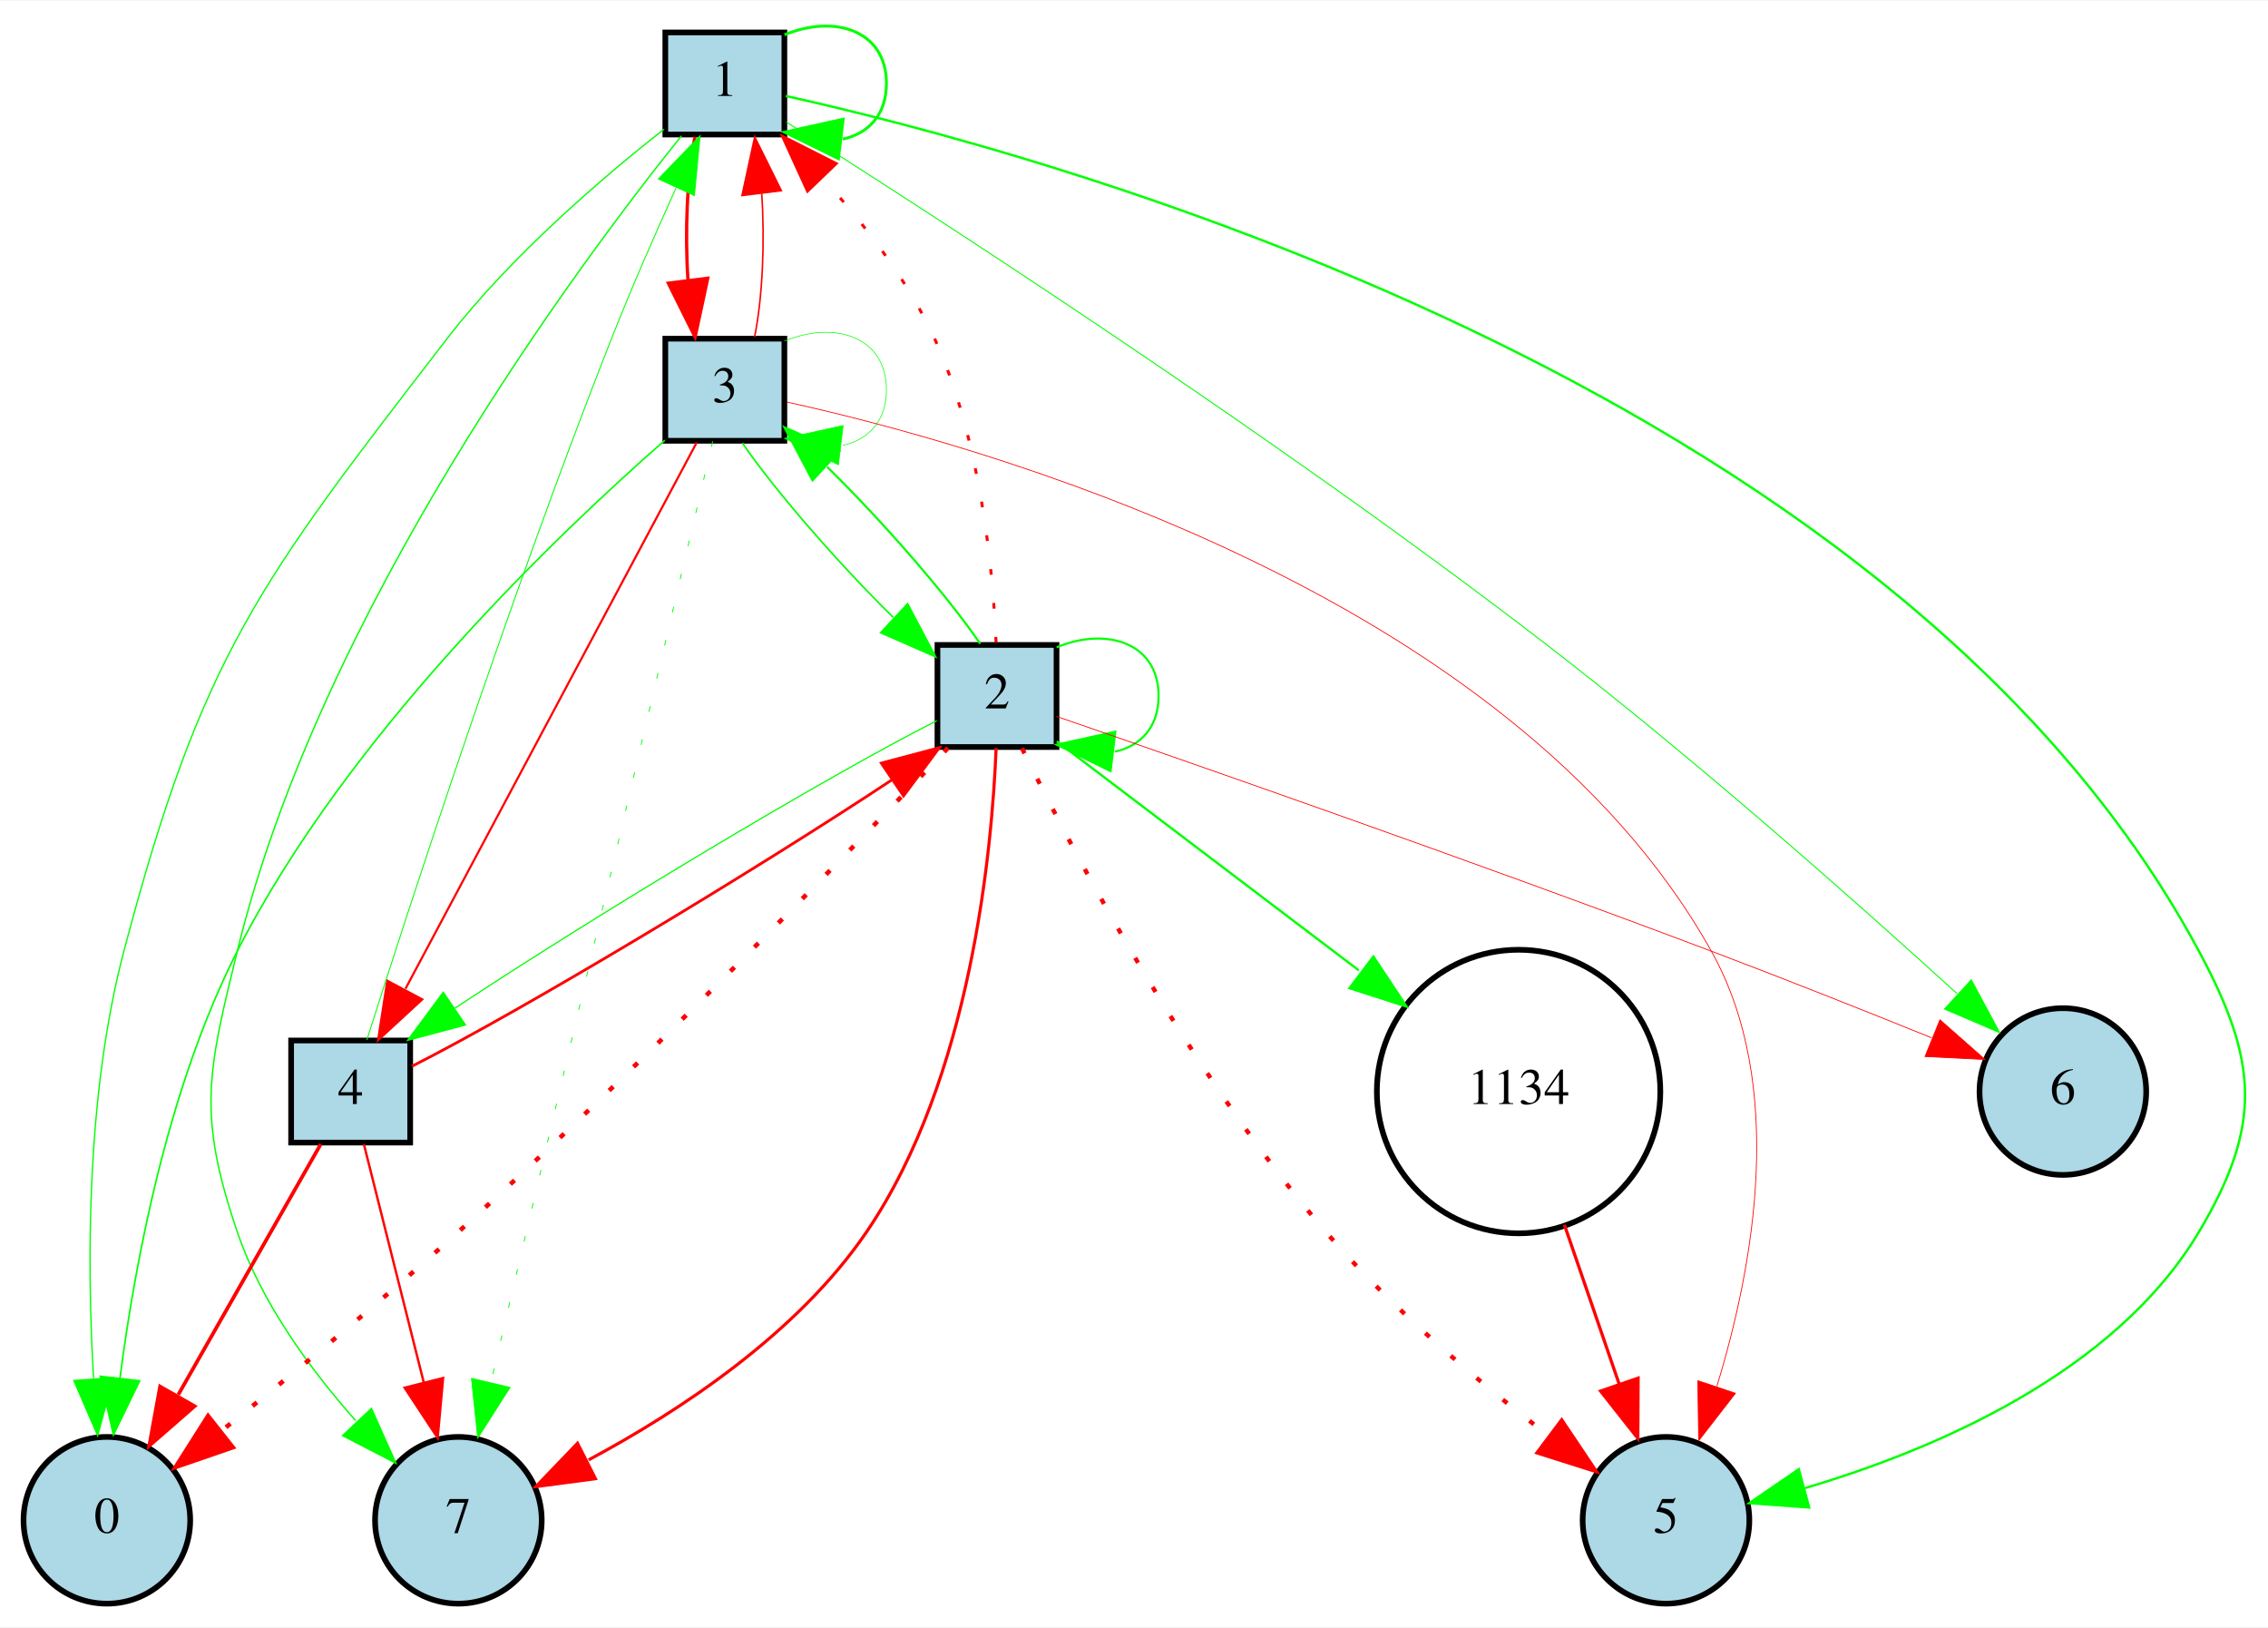
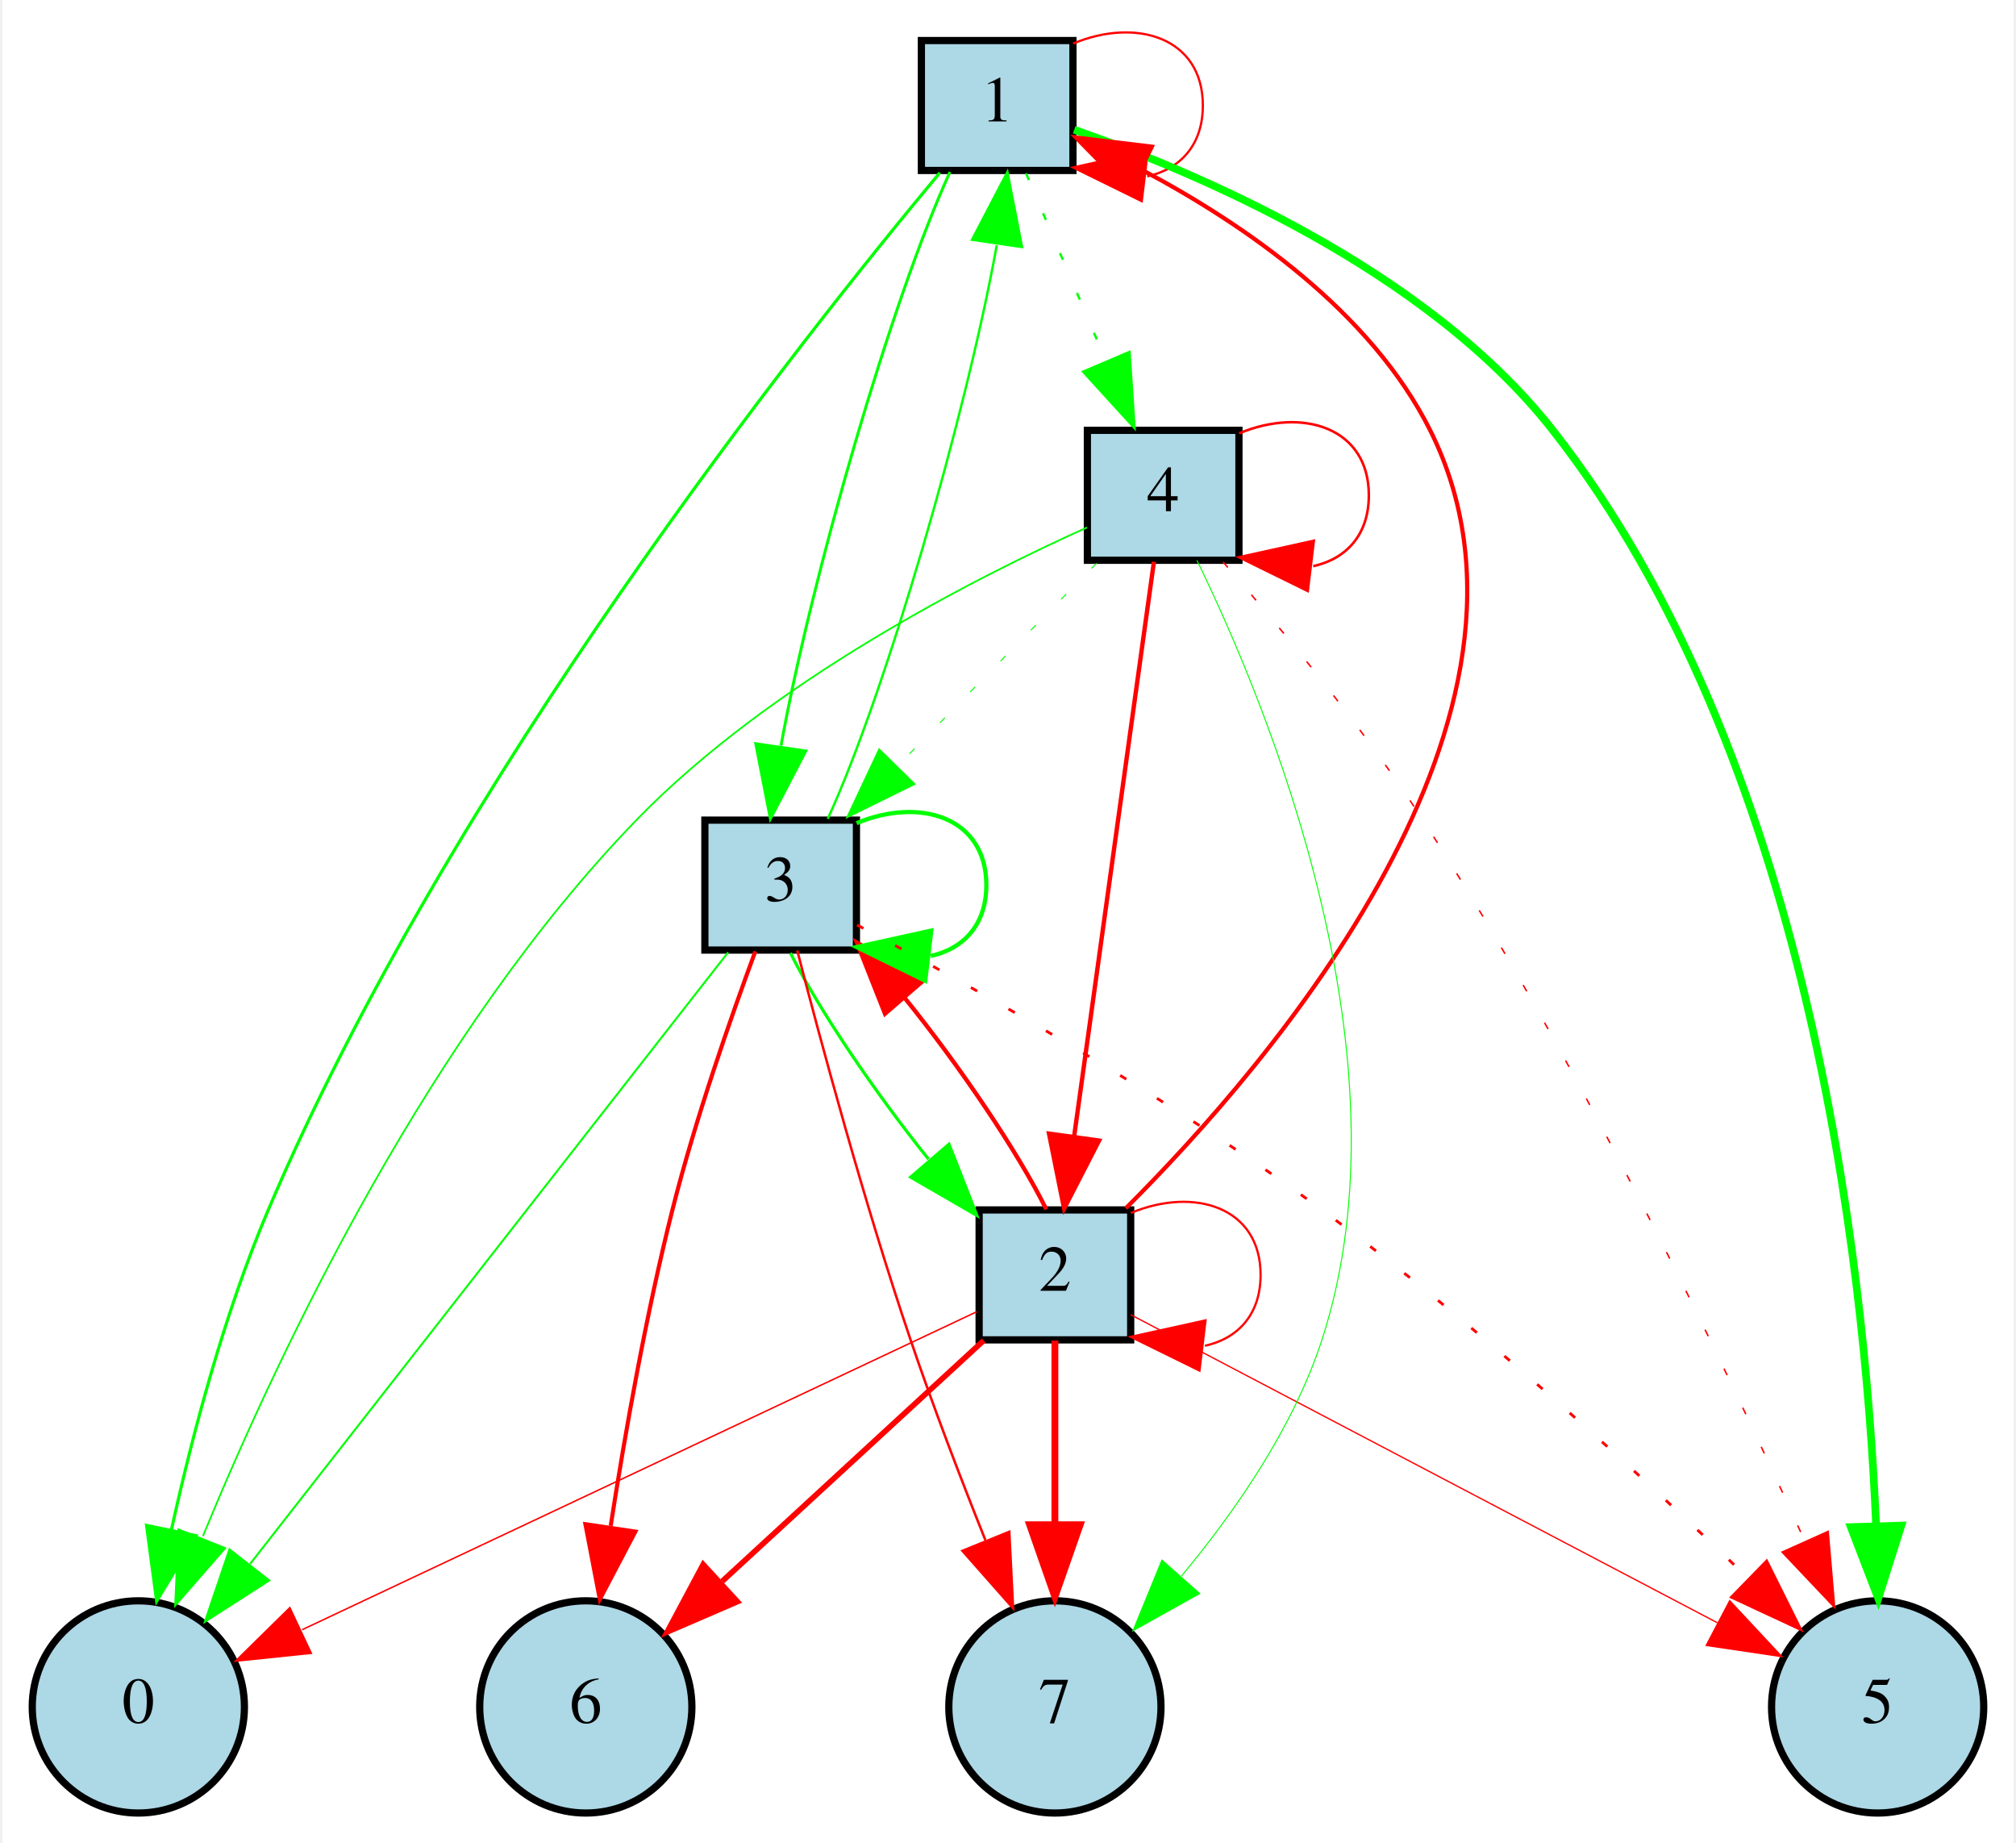
- <svg xmlns="http://www.w3.org/2000/svg" width="400pt" height="287pt" viewBox="0.00 0.00 400.03 286.81">
-   <g id="graph0" class="graph" transform="scale(1 1) rotate(0) translate(4 282.811)">
-     <polygon fill="#ffffff" stroke="transparent" points="-4,4 -4,-282.811 396.029,-282.811 396.029,4 -4,4" />
+ <svg xmlns="http://www.w3.org/2000/svg" width="279pt" height="255pt" viewBox="0.00 0.00 278.70 255.31">
+   <g id="graph0" class="graph" transform="scale(1 1) rotate(0) translate(4 251.3135)">
+     <polygon fill="#ffffff" stroke="transparent" points="-4,4 -4,-251.314 274.699,-251.314 274.699,4 -4,4" />
    <g id="node1" class="node">
-       <polygon fill="#add8e6" stroke="#000000" points="134.349,-277.196 113.349,-277.196 113.349,-259.196 134.349,-259.196 134.349,-277.196" />
-       <text text-anchor="middle" x="123.849" y="-265.996" font-family="Times,serif" font-size="9.00" fill="#000000">1</text>
+       <polygon fill="#add8e6" stroke="#000000" points="144.349,-245.698 123.349,-245.698 123.349,-227.698 144.349,-227.698 144.349,-245.698" />
+       <text text-anchor="middle" x="133.849" y="-234.499" font-family="Times,serif" font-size="9.00" fill="#000000">1</text>
    </g>
-     <g id="edge14" class="edge">
-       <path fill="none" stroke="#00ff00" stroke-width=".504" d="M134.373,-276.776C143.163,-280.443 152.349,-277.583 152.349,-268.196 152.349,-262.623 149.111,-259.35 144.64,-258.379" />
-       <polygon fill="#00ff00" stroke="#00ff00" stroke-width=".504" points="143.882,-254.945 134.373,-259.616 144.719,-261.894 143.882,-254.945" />
+     <g id="edge5" class="edge">
+       <path fill="none" stroke="#ff0000" stroke-width=".31" d="M144.373,-245.279C153.163,-248.945 162.349,-246.085 162.349,-236.698 162.349,-231.125 159.111,-227.853 154.64,-226.881" />
+       <polygon fill="#ff0000" stroke="#ff0000" stroke-width=".31" points="153.882,-223.447 144.373,-228.118 154.719,-230.397 153.882,-223.447" />
    </g>
    <g id="node3" class="node">
-       <polygon fill="#add8e6" stroke="#000000" points="134.349,-223.196 113.349,-223.196 113.349,-205.196 134.349,-205.196 134.349,-223.196" />
-       <text text-anchor="middle" x="123.849" y="-211.996" font-family="Times,serif" font-size="9.00" fill="#000000">3</text>
+       <polygon fill="#add8e6" stroke="#000000" points="114.349,-137.698 93.349,-137.698 93.349,-119.698 114.349,-119.698 114.349,-137.698" />
+       <text text-anchor="middle" x="103.849" y="-126.499" font-family="Times,serif" font-size="9.00" fill="#000000">3</text>
    </g>
-     <g id="edge21" class="edge">
-       <path fill="none" stroke="#ff0000" stroke-width=".583" d="M118.582,-258.79C117.187,-251.821 116.776,-242.082 117.35,-233.483" />
-       <polygon fill="#ff0000" stroke="#ff0000" stroke-width=".583" points="120.831,-233.852 118.604,-223.494 113.886,-232.98 120.831,-233.852" />
+     <g id="edge18" class="edge">
+       <path fill="none" stroke="#00ff00" stroke-width=".401" d="M127.312,-227.49C119.266,-209.956 108.12,-171.435 103.898,-148.011" />
+       <polygon fill="#00ff00" stroke="#00ff00" stroke-width=".401" points="107.328,-147.275 102.425,-137.883 100.4,-148.283 107.328,-147.275" />
+     </g>
+     <g id="node4" class="node">
+       <polygon fill="#add8e6" stroke="#000000" points="167.349,-191.698 146.349,-191.698 146.349,-173.698 167.349,-173.698 167.349,-191.698" />
+       <text text-anchor="middle" x="156.849" y="-180.499" font-family="Times,serif" font-size="9.00" fill="#000000">4</text>
+     </g>
+     <g id="edge23" class="edge">
+       <path fill="none" stroke="#00ff00" stroke-width=".319" stroke-dasharray="1,5" d="M137.856,-227.292C140.89,-220.169 145.157,-210.151 148.878,-201.414" />
+       <polygon fill="#00ff00" stroke="#00ff00" stroke-width=".319" points="152.19,-202.569 152.889,-191.997 145.75,-199.826 152.19,-202.569" />
    </g>
    <g id="node5" class="node">
      <ellipse fill="#add8e6" stroke="#000000" cx="14.849" cy="-14.849" rx="14.7" ry="14.7" />
      <text text-anchor="middle" x="14.849" y="-12.649" font-family="Times,serif" font-size="9.00" fill="#000000">0</text>
    </g>
    <g id="edge13" class="edge">
-       <path fill="none" stroke="#00ff00" stroke-width=".23" d="M113.106,-260.132C102.452,-251.751 86.132,-237.832 74.849,-223.196 41.711,-180.212 31.684,-167.678 17.849,-115.196 11.259,-90.196 11.299,-60.475 12.498,-39.9" />
-       <polygon fill="#00ff00" stroke="#00ff00" stroke-width=".23" points="16,-39.997 13.225,-29.772 9.018,-39.496 16,-39.997" />
+       <path fill="none" stroke="#00ff00" stroke-width=".431" d="M125.906,-227.386C106.829,-204.524 58.137,-143.155 32.849,-83.698 26.821,-69.524 22.395,-52.827 19.441,-39.425" />
+       <polygon fill="#00ff00" stroke="#00ff00" stroke-width=".431" points="22.84,-38.578 17.384,-29.496 15.985,-39.998 22.84,-38.578" />
    </g>
    <g id="node6" class="node">
-       <ellipse fill="#add8e6" stroke="#000000" cx="289.849" cy="-14.849" rx="14.7" ry="14.7" />
-       <text text-anchor="middle" x="289.849" y="-12.649" font-family="Times,serif" font-size="9.00" fill="#000000">5</text>
+       <ellipse fill="#add8e6" stroke="#000000" cx="255.849" cy="-14.849" rx="14.7" ry="14.7" />
+       <text text-anchor="middle" x="255.849" y="-12.649" font-family="Times,serif" font-size="9.00" fill="#000000">5</text>
+     </g>
+     <g id="edge9" class="edge">
+       <path fill="none" stroke="#00ff00" stroke-width="1.061" d="M144.524,-233.342C161.182,-227.556 193.27,-214.118 210.849,-191.698 246.105,-146.737 254.02,-77.358 255.619,-40.277" />
+       <polygon fill="#00ff00" stroke="#00ff00" stroke-width="1.061" points="259.13,-39.971 255.936,-29.869 252.133,-39.757 259.13,-39.971" />
+     </g>
+     <g id="node2" class="node">
+       <polygon fill="#add8e6" stroke="#000000" points="152.349,-83.698 131.349,-83.698 131.349,-65.698 152.349,-65.698 152.349,-83.698" />
+       <text text-anchor="middle" x="141.849" y="-72.499" font-family="Times,serif" font-size="9.00" fill="#000000">2</text>
+     </g>
+     <g id="edge14" class="edge">
+       <path fill="none" stroke="#ff0000" stroke-width=".58" d="M151.678,-83.932C171.661,-103.871 213.532,-152.333 193.849,-191.698 185.602,-208.192 168.117,-220.209 154.139,-227.655" />
+       <polygon fill="#ff0000" stroke="#ff0000" stroke-width=".58" points="152.191,-224.712 144.763,-232.267 155.281,-230.993 152.191,-224.712" />
+     </g>
+     <g id="edge4" class="edge">
+       <path fill="none" stroke="#ff0000" stroke-width=".308" d="M152.373,-83.278C161.163,-86.945 170.349,-84.085 170.349,-74.698 170.349,-69.125 167.111,-65.853 162.64,-64.881" />
+       <polygon fill="#ff0000" stroke="#ff0000" stroke-width=".308" points="161.882,-61.447 152.373,-66.118 162.719,-68.397 161.882,-61.447" />
+     </g>
+     <g id="edge21" class="edge">
+       <path fill="none" stroke="#ff0000" stroke-width=".587" d="M140.658,-83.782C136.685,-91.785 128.687,-103.614 120.99,-113.125" />
+       <polygon fill="#ff0000" stroke="#ff0000" stroke-width=".587" points="118.306,-110.877 114.412,-120.731 123.6,-115.457 118.306,-110.877" />
+     </g>
+     <g id="edge3" class="edge">
+       <path fill="none" stroke="#ff0000" stroke-width=".204" d="M131.021,-69.596C110.4,-59.878 65.096,-38.528 37.552,-25.548" />
+       <polygon fill="#ff0000" stroke="#ff0000" stroke-width=".204" points="38.824,-22.279 28.287,-21.182 35.84,-28.611 38.824,-22.279" />
    </g>
    <g id="edge16" class="edge">
-       <path fill="none" stroke="#00ff00" stroke-width=".415" d="M134.594,-265.992C176.501,-256.741 329.336,-216.709 383.849,-115.196 394.257,-95.815 395.112,-84.596 383.849,-65.698 368.925,-40.657 336.912,-27.2 314.409,-20.54" />
-       <polygon fill="#00ff00" stroke="#00ff00" stroke-width=".415" points="315.105,-17.102 304.538,-17.868 313.276,-23.859 315.105,-17.102" />
+       <path fill="none" stroke="#ff0000" stroke-width=".18" d="M152.37,-69.175C170.764,-59.519 209.138,-39.372 233.635,-26.512" />
+       <polygon fill="#ff0000" stroke="#ff0000" stroke-width=".18" points="235.35,-29.564 242.577,-21.817 232.096,-23.367 235.35,-29.564" />
    </g>
    <g id="node7" class="node">
-       <ellipse fill="#add8e6" stroke="#000000" cx="359.849" cy="-90.447" rx="14.7" ry="14.7" />
-       <text text-anchor="middle" x="359.849" y="-88.247" font-family="Times,serif" font-size="9.00" fill="#000000">6</text>
+       <ellipse fill="#add8e6" stroke="#000000" cx="76.849" cy="-14.849" rx="14.7" ry="14.7" />
+       <text text-anchor="middle" x="76.849" y="-12.649" font-family="Times,serif" font-size="9.00" fill="#000000">6</text>
    </g>
-     <g id="edge27" class="edge">
-       <path fill="none" stroke="#00ff00" stroke-width=".177" d="M134.695,-261.396C159.216,-245.893 220.548,-206.39 268.849,-169.196 294.832,-149.188 323.163,-124.111 341.194,-107.703" />
-       <polygon fill="#00ff00" stroke="#00ff00" stroke-width=".177" points="343.697,-110.157 348.709,-100.823 338.97,-104.994 343.697,-110.157" />
+     <g id="edge25" class="edge">
+       <path fill="none" stroke="#ff0000" stroke-width=".774" d="M131.977,-65.609C122.397,-56.788 107.609,-43.172 95.761,-32.262" />
+       <polygon fill="#ff0000" stroke="#ff0000" stroke-width=".774" points="97.855,-29.432 88.127,-25.234 93.113,-34.582 97.855,-29.432" />
    </g>
    <g id="node8" class="node">
-       <ellipse fill="#add8e6" stroke="#000000" cx="76.849" cy="-14.849" rx="14.7" ry="14.7" />
-       <text text-anchor="middle" x="76.849" y="-12.649" font-family="Times,serif" font-size="9.00" fill="#000000">7</text>
+       <ellipse fill="#add8e6" stroke="#000000" cx="141.849" cy="-14.849" rx="14.7" ry="14.7" />
+       <text text-anchor="middle" x="141.849" y="-12.649" font-family="Times,serif" font-size="9.00" fill="#000000">7</text>
    </g>
    <g id="edge11" class="edge">
-       <path fill="none" stroke="#00ff00" stroke-width=".246" d="M116.201,-258.965C97.994,-236.286 52.503,-175.292 37.849,-115.196 32.638,-93.823 30.78,-86.531 37.849,-65.698 42.064,-53.276 50.67,-41.511 58.727,-32.431" />
-       <polygon fill="#00ff00" stroke="#00ff00" stroke-width=".246" points="61.511,-34.581 65.831,-24.907 56.421,-29.775 61.511,-34.581" />
+       <path fill="none" stroke="#ff0000" stroke-width=".948" d="M141.849,-65.609C141.849,-58.84 141.849,-49.247 141.849,-40.221" />
+       <polygon fill="#ff0000" stroke="#ff0000" stroke-width=".948" points="145.349,-40.087 141.849,-30.087 138.349,-40.087 145.349,-40.087" />
    </g>
-     <g id="node2" class="node">
-       <polygon fill="#add8e6" stroke="#000000" points="182.349,-169.196 161.349,-169.196 161.349,-151.196 182.349,-151.196 182.349,-169.196" />
-       <text text-anchor="middle" x="171.849" y="-157.996" font-family="Times,serif" font-size="9.00" fill="#000000">2</text>
+     <g id="edge6" class="edge">
+       <path fill="none" stroke="#00ff00" stroke-width=".328" d="M110.376,-137.883C118.42,-155.399 129.567,-193.918 133.795,-217.355" />
+       <polygon fill="#00ff00" stroke="#00ff00" stroke-width=".328" points="130.367,-218.099 135.271,-227.49 137.294,-217.09 130.367,-218.099" />
    </g>
-     <g id="edge5" class="edge">
-       <path fill="none" stroke="#ff0000" stroke-width=".52" stroke-dasharray="1,5" d="M171.687,-169.605C171.145,-182.32 169.004,-205.438 160.849,-223.196 156.088,-233.565 148.337,-243.534 141.157,-251.442" />
-       <polygon fill="#ff0000" stroke="#ff0000" stroke-width=".52" points="138.43,-249.229 134.03,-258.867 143.48,-254.076 138.43,-249.229" />
+     <g id="edge22" class="edge">
+       <path fill="none" stroke="#00ff00" stroke-width=".429" d="M105.201,-119.292C109.162,-111.426 116.86,-100.032 124.34,-90.73" />
+       <polygon fill="#00ff00" stroke="#00ff00" stroke-width=".429" points="127.173,-92.803 131.034,-82.937 121.863,-88.241 127.173,-92.803" />
    </g>
-     <g id="edge4" class="edge">
-       <path fill="none" stroke="#00ff00" stroke-width=".369" d="M182.373,-168.776C191.163,-172.443 200.349,-169.583 200.349,-160.196 200.349,-154.623 197.111,-151.35 192.64,-150.379" />
-       <polygon fill="#00ff00" stroke="#00ff00" stroke-width=".369" points="191.882,-146.945 182.373,-151.616 192.719,-153.894 191.882,-146.945" />
+     <g id="edge10" class="edge">
+       <path fill="none" stroke="#00ff00" stroke-width=".586" d="M114.373,-137.279C123.163,-140.945 132.349,-138.085 132.349,-128.698 132.349,-123.125 129.111,-119.853 124.64,-118.881" />
+       <polygon fill="#00ff00" stroke="#00ff00" stroke-width=".586" points="123.882,-115.447 114.373,-120.118 124.719,-122.397 123.882,-115.447" />
    </g>
-     <g id="edge18" class="edge">
-       <path fill="none" stroke="#00ff00" stroke-width=".369" d="M168.892,-169.402C163.036,-177.96 151.849,-190.818 141.918,-200.565" />
-       <polygon fill="#00ff00" stroke="#00ff00" stroke-width=".369" points="139.308,-198.212 134.349,-207.575 144.065,-203.348 139.308,-198.212" />
+     <g id="edge20" class="edge">
+       <path fill="none" stroke="#00ff00" stroke-width=".271" d="M96.566,-119.382C82.157,-100.95 49.732,-59.471 30.338,-34.663" />
+       <polygon fill="#00ff00" stroke="#00ff00" stroke-width=".271" points="32.989,-32.37 24.072,-26.648 27.474,-36.682 32.989,-32.37" />
    </g>
-     <g id="node4" class="node">
-       <polygon fill="#add8e6" stroke="#000000" points="68.349,-99.447 47.349,-99.447 47.349,-81.447 68.349,-81.447 68.349,-99.447" />
-       <text text-anchor="middle" x="57.849" y="-88.247" font-family="Times,serif" font-size="9.00" fill="#000000">4</text>
-     </g>
-     <g id="edge23" class="edge">
-       <path fill="none" stroke="#00ff00" stroke-width=".216" d="M161.231,-155.833C141.525,-145.889 100.411,-121.17 76.232,-105.135" />
-       <polygon fill="#00ff00" stroke="#00ff00" stroke-width=".216" points="78.114,-102.182 67.874,-99.463 74.184,-107.974 78.114,-102.182" />
+     <g id="edge12" class="edge">
+       <path fill="none" stroke="#ff0000" stroke-width=".385" stroke-dasharray="1,5" d="M114.434,-123.177C129.33,-115.224 157.089,-99.731 178.849,-83.698 200.364,-67.847 222.923,-47.12 238.02,-32.565" />
+       <polygon fill="#ff0000" stroke="#ff0000" stroke-width=".385" points="240.472,-35.062 245.189,-25.575 235.586,-30.05 240.472,-35.062" />
    </g>
    <g id="edge1" class="edge">
-       <path fill="none" stroke="#ff0000" stroke-width=".793" stroke-dasharray="1,5" d="M163.219,-151.046C146.856,-133.826 109.988,-95.645 76.849,-65.698 63.254,-53.413 47.249,-40.319 34.906,-30.495" />
-       <polygon fill="#ff0000" stroke="#ff0000" stroke-width=".793" points="37.037,-27.718 27.02,-24.266 32.698,-33.211 37.037,-27.718" />
+       <path fill="none" stroke="#ff0000" stroke-width=".563" d="M100.337,-119.51C97,-110.499 92.032,-96.315 88.849,-83.698 85.232,-69.361 82.339,-53.07 80.3,-39.936" />
+       <polygon fill="#ff0000" stroke="#ff0000" stroke-width=".563" points="83.72,-39.136 78.792,-29.757 76.796,-40.162 83.72,-39.136" />
    </g>
-     <g id="edge9" class="edge">
-       <path fill="none" stroke="#ff0000" stroke-width=".769" stroke-dasharray="1,5" d="M176.263,-150.967C184.976,-133.286 205.657,-93.894 229.849,-65.698 241.44,-52.19 256.784,-39.254 269.054,-29.809" />
-       <polygon fill="#ff0000" stroke="#ff0000" stroke-width=".769" points="271.446,-32.391 277.347,-23.592 267.247,-26.79 271.446,-32.391" />
+     <g id="edge7" class="edge">
+       <path fill="none" stroke="#ff0000" stroke-width=".341" d="M106.143,-119.642C109.328,-107.327 115.428,-84.661 121.849,-65.698 124.955,-56.528 128.763,-46.587 132.22,-37.948" />
+       <polygon fill="#ff0000" stroke="#ff0000" stroke-width=".341" points="135.526,-39.111 136.054,-28.529 129.042,-36.472 135.526,-39.111" />
    </g>
-     <g id="edge26" class="edge">
-       <path fill="none" stroke="#ff0000" stroke-width=".139" d="M182.351,-156.592C204.028,-149.12 255.263,-131.294 297.849,-115.196 310.762,-110.315 325.08,-104.618 336.701,-99.922" />
-       <polygon fill="#ff0000" stroke="#ff0000" stroke-width=".139" points="338.168,-103.104 346.116,-96.097 335.534,-96.618 338.168,-103.104" />
+     <g id="edge17" class="edge">
+       <path fill="none" stroke="#ff0000" stroke-width=".603" d="M155.57,-173.49C153.135,-155.956 147.785,-117.435 144.532,-94.011" />
+       <polygon fill="#ff0000" stroke="#ff0000" stroke-width=".603" points="147.967,-93.307 143.125,-83.883 141.034,-94.27 147.967,-93.307" />
+     </g>
+     <g id="edge8" class="edge">
+       <path fill="none" stroke="#00ff00" stroke-width=".14" stroke-dasharray="1,5" d="M147.617,-173.292C140.018,-165.549 129.061,-154.387 120.013,-145.167" />
+       <polygon fill="#00ff00" stroke="#00ff00" stroke-width=".14" points="122.478,-142.682 112.975,-137.997 117.482,-147.585 122.478,-142.682" />
+     </g>
+     <g id="edge15" class="edge">
+       <path fill="none" stroke="#ff0000" stroke-width=".352" d="M167.373,-191.279C176.163,-194.945 185.349,-192.085 185.349,-182.698 185.349,-177.125 182.111,-173.853 177.64,-172.881" />
+       <polygon fill="#ff0000" stroke="#ff0000" stroke-width=".352" points="176.882,-169.447 167.373,-174.118 177.719,-176.397 176.882,-169.447" />
    </g>
    <g id="edge19" class="edge">
-       <path fill="none" stroke="#ff0000" stroke-width=".545" d="M171.697,-151.018C170.981,-133.085 167.273,-92.783 148.849,-65.698 136.661,-47.78 115.926,-34.126 99.829,-25.501" />
-       <polygon fill="#ff0000" stroke="#ff0000" stroke-width=".545" points="101.026,-22.184 90.523,-20.788 97.863,-28.429 101.026,-22.184" />
+       <path fill="none" stroke="#00ff00" stroke-width=".236" d="M146.299,-178.243C131.013,-171.372 102.5,-156.942 83.849,-137.698 55.444,-108.39 34.755,-65.1 23.79,-38.504" />
+       <polygon fill="#00ff00" stroke="#00ff00" stroke-width=".236" points="26.901,-36.856 19.942,-28.867 20.4,-39.452 26.901,-36.856" />
    </g>
-     <g id="node9" class="node">
-       <ellipse fill="#ffffff" stroke="#000000" cx="263.849" cy="-90.447" rx="25" ry="25" />
-       <text text-anchor="middle" x="263.849" y="-88.247" font-family="Times,serif" font-size="9.00" fill="#000000">1134</text>
-     </g>
-     <g id="edge3" class="edge">
-       <path fill="none" stroke="#00ff00" stroke-width=".406" d="M182.403,-152.195C195.301,-142.416 217.634,-125.485 235.655,-111.822" />
-       <polygon fill="#00ff00" stroke="#00ff00" stroke-width=".406" points="238.241,-114.254 244.095,-105.424 234.012,-108.676 238.241,-114.254" />
-     </g>
-     <g id="edge17" class="edge">
-       <path fill="none" stroke="#ff0000" stroke-width=".272" d="M129.094,-223.494C130.5,-230.434 130.921,-240.165 130.357,-248.775" />
-       <polygon fill="#ff0000" stroke="#ff0000" stroke-width=".272" points="126.873,-248.435 129.116,-258.79 133.819,-249.296 126.873,-248.435" />
-     </g>
-     <g id="edge22" class="edge">
-       <path fill="none" stroke="#00ff00" stroke-width=".287" d="M126.943,-204.79C132.789,-196.302 143.748,-183.704 153.541,-174.061" />
-       <polygon fill="#00ff00" stroke="#00ff00" stroke-width=".287" points="156.089,-176.471 161.026,-167.097 151.321,-171.347 156.089,-176.471" />
-     </g>
-     <g id="edge10" class="edge">
-       <path fill="none" stroke="#00ff00" stroke-width=".117" d="M134.373,-222.776C143.163,-226.443 152.349,-223.583 152.349,-214.196 152.349,-208.623 149.111,-205.35 144.64,-204.379" />
-       <polygon fill="#00ff00" stroke="#00ff00" stroke-width=".117" points="143.882,-200.945 134.373,-205.616 144.719,-207.894 143.882,-200.945" />
-     </g>
-     <g id="edge25" class="edge">
-       <path fill="none" stroke="#ff0000" stroke-width=".379" d="M118.888,-204.895C107.99,-184.459 81.793,-135.341 67.519,-108.577" />
-       <polygon fill="#ff0000" stroke="#ff0000" stroke-width=".379" points="70.482,-106.697 62.688,-99.52 64.306,-109.991 70.482,-106.697" />
-     </g>
-     <g id="edge8" class="edge">
-       <path fill="none" stroke="#00ff00" stroke-width=".282" d="M113.267,-205.284C94.93,-189.235 57.347,-153.554 37.849,-115.196 25.711,-91.317 19.902,-61.004 17.172,-39.975" />
-       <polygon fill="#00ff00" stroke="#00ff00" stroke-width=".282" points="20.634,-39.439 16.008,-29.908 13.68,-40.244 20.634,-39.439" />
-     </g>
-     <g id="edge12" class="edge">
-       <path fill="none" stroke="#ff0000" stroke-width=".138" d="M134.769,-212.026C167.054,-204.948 262.036,-179.191 297.849,-115.196 311.051,-91.605 305.378,-59.885 298.82,-38.474" />
-       <polygon fill="#ff0000" stroke="#ff0000" stroke-width=".138" points="302.099,-37.245 295.608,-28.872 295.461,-39.466 302.099,-37.245" />
-     </g>
-     <g id="edge15" class="edge">
-       <path fill="none" stroke="#00ff00" stroke-width=".151" stroke-dasharray="1,5" d="M121.708,-205.112C114.823,-175.911 93.096,-83.759 82.615,-39.306" />
-       <polygon fill="#00ff00" stroke="#00ff00" stroke-width=".151" points="85.968,-38.275 80.267,-29.345 79.155,-39.881 85.968,-38.275" />
+     <g id="edge2" class="edge">
+       <path fill="none" stroke="#ff0000" stroke-width=".207" stroke-dasharray="1,5" d="M165.156,-173.462C172.857,-164.646 184.37,-150.802 192.849,-137.698 214.345,-104.477 234.316,-63.015 245.789,-37.756" />
+       <polygon fill="#ff0000" stroke="#ff0000" stroke-width=".207" points="248.992,-39.167 249.893,-28.611 242.606,-36.301 248.992,-39.167" />
    </g>
    <g id="edge24" class="edge">
-       <path fill="none" stroke="#00ff00" stroke-width=".17" d="M60.712,-99.558C67.578,-121.21 85.762,-177.366 103.849,-223.196 107.336,-232.031 111.563,-241.672 115.231,-249.756" />
-       <polygon fill="#00ff00" stroke="#00ff00" stroke-width=".17" points="112.119,-251.366 119.481,-258.985 118.477,-248.438 112.119,-251.366" />
-     </g>
-     <g id="edge6" class="edge">
-       <path fill="none" stroke="#ff0000" stroke-width=".489" d="M68.654,-94.905C88.394,-104.89 129.208,-129.43 153.329,-145.417" />
-       <polygon fill="#ff0000" stroke="#ff0000" stroke-width=".489" points="151.436,-148.363 161.677,-151.077 155.364,-142.569 151.436,-148.363" />
-     </g>
-     <g id="edge20" class="edge">
-       <path fill="none" stroke="#ff0000" stroke-width=".643" d="M52.577,-81.177C46.359,-70.246 35.811,-51.702 27.447,-36.997" />
-       <polygon fill="#ff0000" stroke="#ff0000" stroke-width=".643" points="30.32,-34.968 22.333,-28.007 24.235,-38.429 30.32,-34.968" />
-     </g>
-     <g id="edge7" class="edge">
-       <path fill="none" stroke="#ff0000" stroke-width=".416" d="M60.179,-81.177C62.794,-70.771 67.143,-53.467 70.743,-39.143" />
-       <polygon fill="#ff0000" stroke="#ff0000" stroke-width=".416" points="74.154,-39.932 73.197,-29.381 67.365,-38.226 74.154,-39.932" />
-     </g>
-     <g id="edge2" class="edge">
-       <path fill="none" stroke="#ff0000" stroke-width=".56" d="M271.933,-66.942C275.009,-57.998 278.516,-47.803 281.606,-38.816" />
-       <polygon fill="#ff0000" stroke="#ff0000" stroke-width=".56" points="284.931,-39.911 284.874,-29.316 278.312,-37.634 284.931,-39.911" />
+       <path fill="none" stroke="#00ff00" stroke-width=".138" d="M161.528,-173.697C171.222,-153.815 191.573,-104.811 178.849,-65.698 174.919,-53.616 166.916,-42.011 159.355,-32.946" />
+       <polygon fill="#00ff00" stroke="#00ff00" stroke-width=".138" points="161.916,-30.558 152.665,-25.394 156.676,-35.2 161.916,-30.558" />
    </g>
  </g>
</svg>
